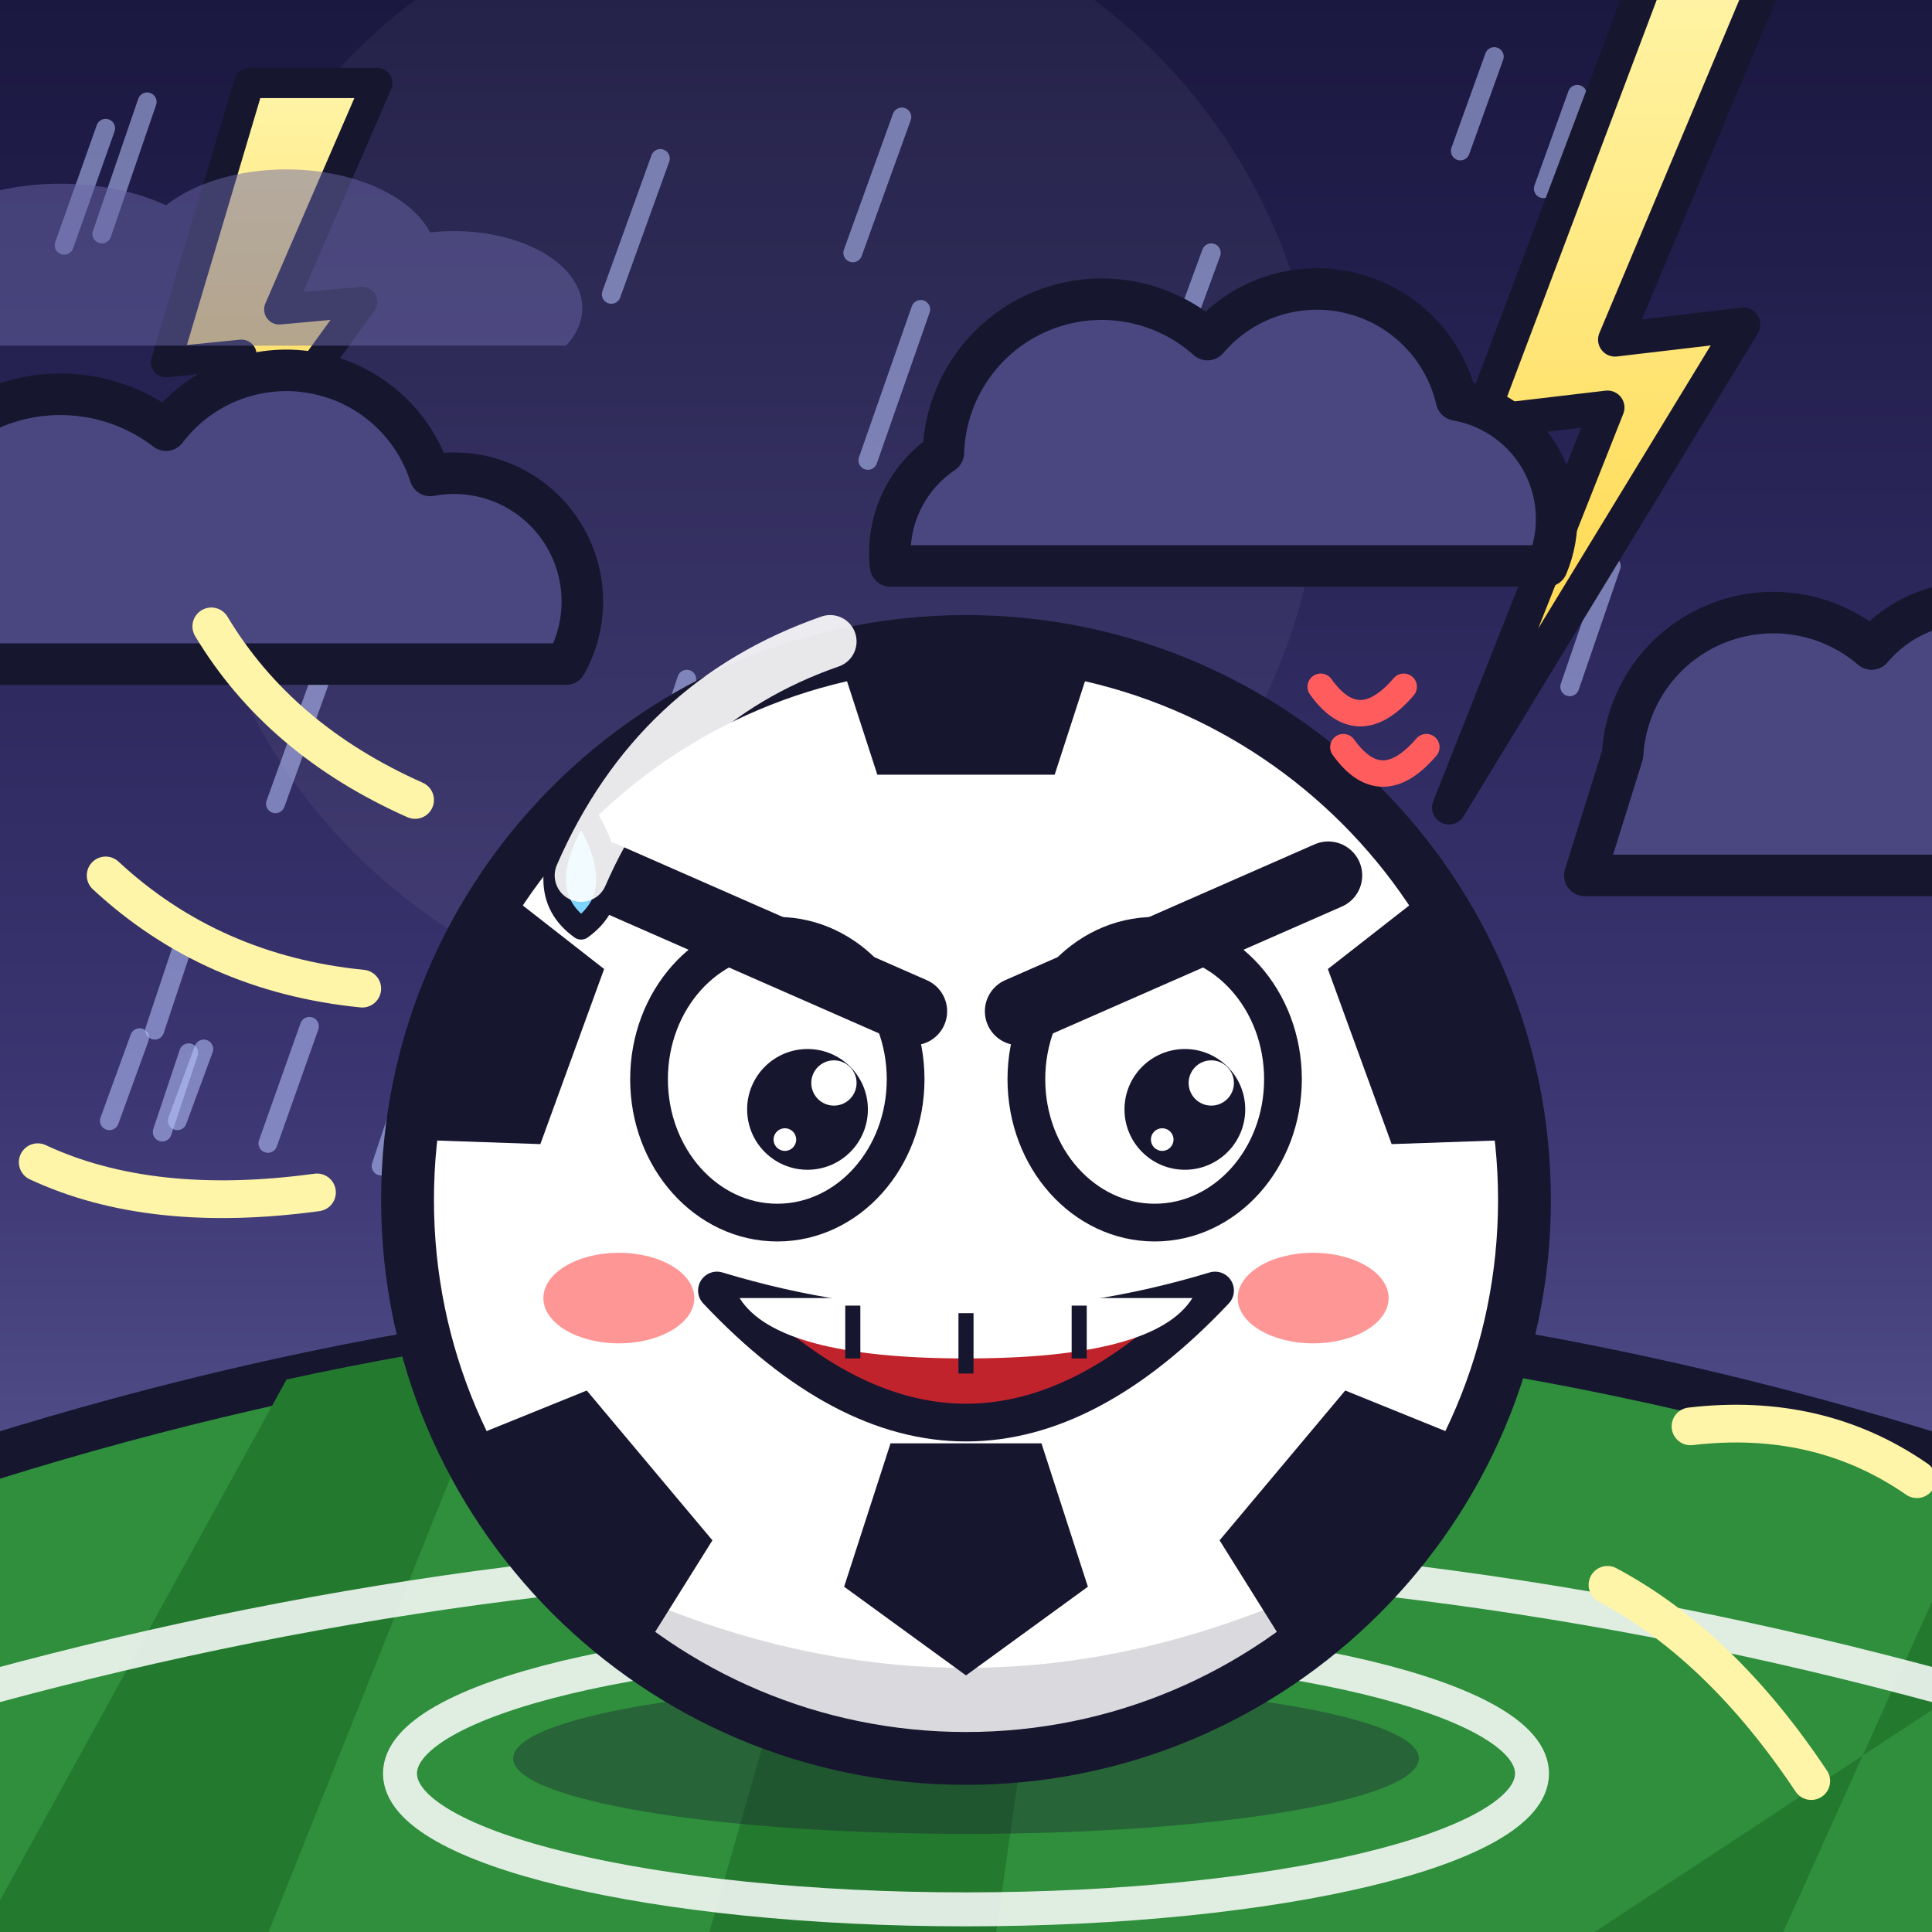
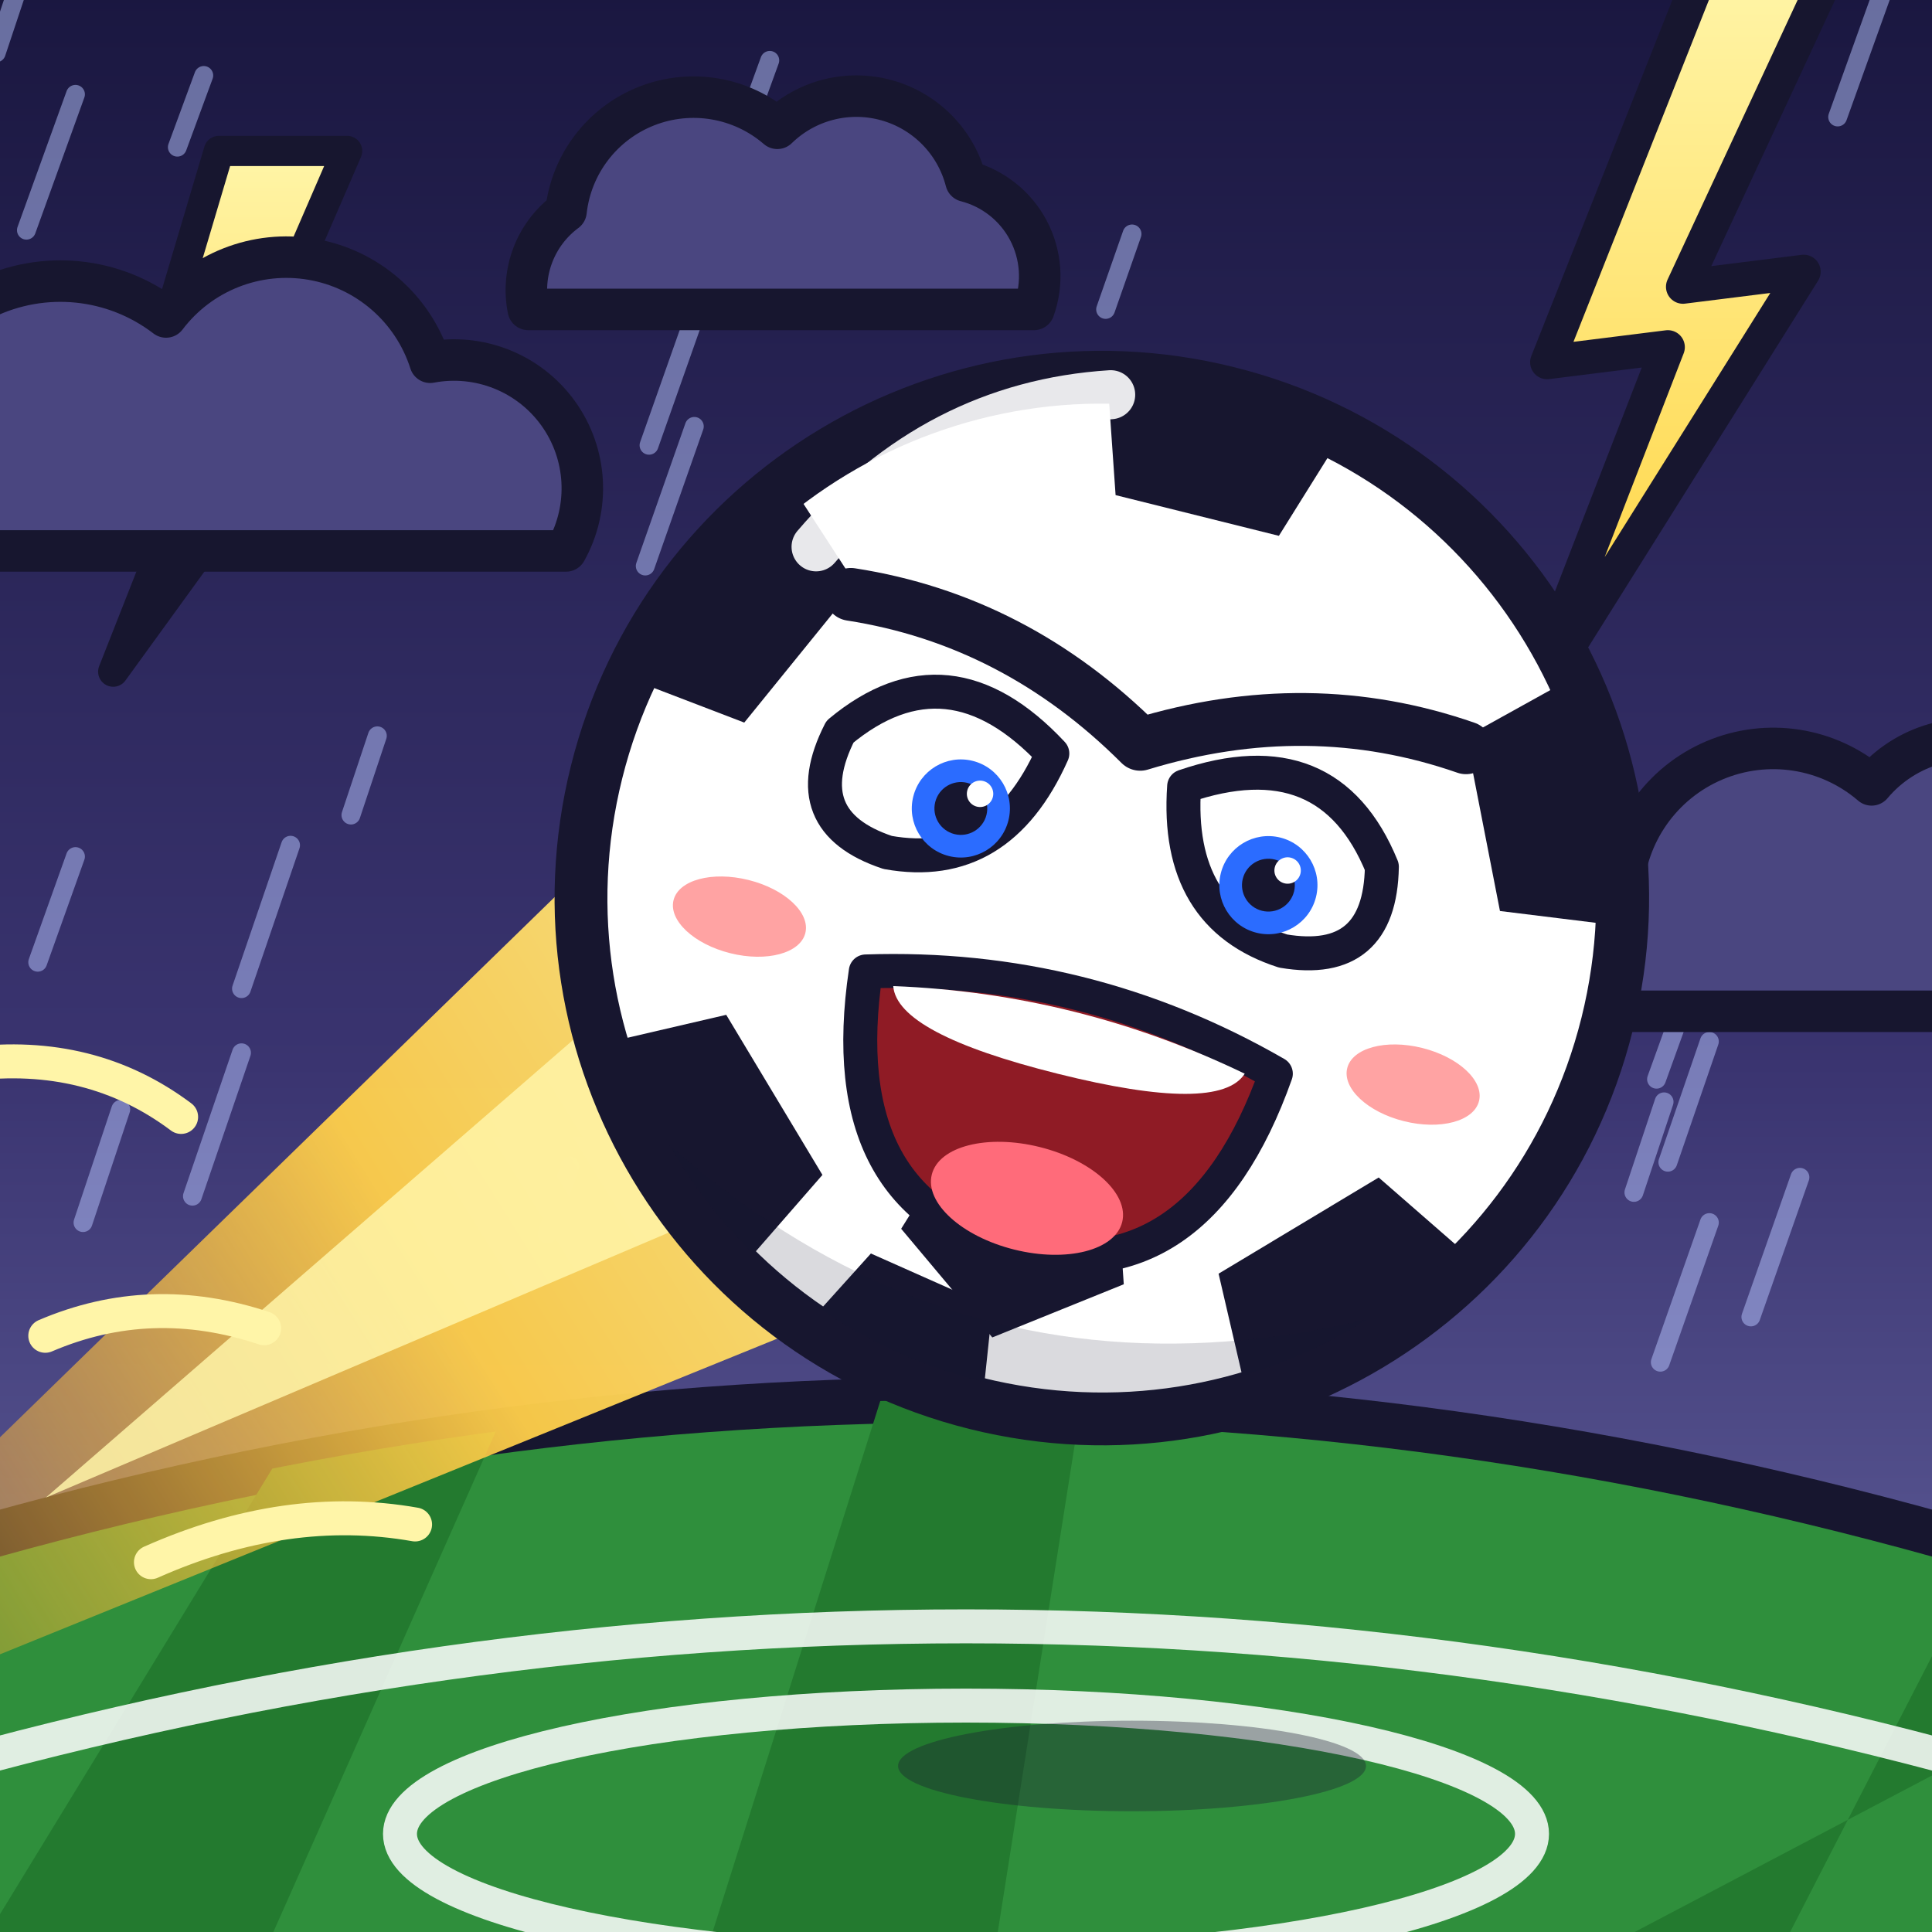
<svg xmlns="http://www.w3.org/2000/svg" viewBox="0 0 512 512">
  <defs>
    <linearGradient id="sky" x1="0" y1="0" x2="0" y2="1">
      <stop offset="0" stop-color="#1a1740" />
      <stop offset=".55" stop-color="#3a3470" />
      <stop offset="1" stop-color="#6a6aa6" />
    </linearGradient>
    <linearGradient id="bolt" x1="0" y1="0" x2="0" y2="1">
      <stop offset="0" stop-color="#fff5a8" />
      <stop offset="1" stop-color="#ffd23b" />
    </linearGradient>
+     <linearGradient id="trail" x1="0" y1="0" x2="1" y2="0">
+       <stop offset="0" stop-color="#ff9f1c" stop-opacity="0" />
+       <stop offset=".55" stop-color="#ffcf4a" />
+       <stop offset="1" stop-color="#fff5a8" />
+     </linearGradient>
    <clipPath id="sq">
      <rect width="512" height="512" />
    </clipPath>
    <clipPath id="ball">
-       <circle cx="256" cy="318" r="142" />
+       <circle cx="292" cy="222" r="132" />
    </clipPath>
    <clipPath id="grass">
-       <path d="M-20 392 Q256 300 532 392 V540 H-20 Z" />
+       <path d="M-20 412 Q256 330 532 412 V540 H-20 Z" />
    </clipPath>
  </defs>
  <g clip-path="url(#sq)">
    <rect width="512" height="512" fill="url(#sky)" />
-     <circle cx="200" cy="120" r="150" fill="#ffffff" fill-opacity=".05" />
-     <g stroke="#b9c6ff" stroke-opacity=".55" stroke-width="5" stroke-linecap="round">
-       <line x1="321" y1="67" x2="310" y2="97" />
-       <line x1="39" y1="27" x2="27" y2="62" />
-       <line x1="86" y1="177" x2="73" y2="213" />
-       <line x1="49" y1="249" x2="41" y2="273" />
-       <line x1="28" y1="34" x2="17" y2="65" />
-       <line x1="418" y1="25" x2="409" y2="50" />
-       <line x1="82" y1="272" x2="71" y2="303" />
-       <line x1="50" y1="279" x2="43" y2="300" />
-       <line x1="218" y1="288" x2="211" y2="307" />
-       <line x1="396" y1="15" x2="387" y2="40" />
-       <line x1="37" y1="275" x2="29" y2="297" />
-       <line x1="286" y1="204" x2="278" y2="226" />
-       <line x1="110" y1="282" x2="101" y2="309" />
-       <line x1="175" y1="42" x2="162" y2="78" />
-       <line x1="182" y1="180" x2="175" y2="201" />
-       <line x1="54" y1="278" x2="47" y2="297" />
-       <line x1="200" y1="244" x2="186" y2="283" />
-       <line x1="427" y1="150" x2="416" y2="182" />
-       <line x1="454" y1="175" x2="445" y2="202" />
-       <line x1="244" y1="82" x2="230" y2="122" />
-       <line x1="239" y1="31" x2="226" y2="67" />
-       <line x1="297" y1="258" x2="285" y2="291" />
-       <line x1="341" y1="219" x2="332" y2="246" />
-       <line x1="64" y1="50" x2="52" y2="84" />
-       <line x1="418" y1="74" x2="408" y2="102" />
-       <line x1="145" y1="240" x2="134" y2="271" />
+     <g stroke="#b9c6ff" stroke-opacity=".5" stroke-width="5" stroke-linecap="round">
+       <line x1="453" y1="276" x2="442" y2="308" />
+       <line x1="452" y1="250" x2="439" y2="286" />
+       <line x1="184" y1="84" x2="172" y2="118" />
+       <line x1="477" y1="312" x2="464" y2="349" />
+       <line x1="180" y1="38" x2="169" y2="70" />
+       <line x1="300" y1="62" x2="293" y2="82" />
+       <line x1="32" y1="294" x2="22" y2="324" />
+       <line x1="453" y1="324" x2="440" y2="361" />
+       <line x1="151" y1="309" x2="145" y2="327" />
+       <line x1="54" y1="20" x2="47" y2="39" />
+       <line x1="184" y1="113" x2="171" y2="150" />
+       <line x1="20" y1="227" x2="10" y2="255" />
+       <line x1="441" y1="292" x2="433" y2="316" />
+       <line x1="229" y1="317" x2="220" y2="344" />
+       <line x1="501" y1="-8" x2="487" y2="31" />
+       <line x1="77" y1="224" x2="64" y2="262" />
+       <line x1="274" y1="198" x2="262" y2="233" />
+       <line x1="75" y1="120" x2="65" y2="148" />
+       <line x1="225" y1="252" x2="216" y2="279" />
+       <line x1="20" y1="25" x2="7" y2="61" />
+       <line x1="100" y1="195" x2="93" y2="216" />
+       <line x1="287" y1="187" x2="280" y2="207" />
+       <line x1="7" y1="-10" x2="-1" y2="14" />
+       <line x1="204" y1="16" x2="192" y2="49" />
+       <line x1="374" y1="193" x2="363" y2="224" />
+       <line x1="64" y1="279" x2="51" y2="317" />
    </g>
-     <polygon points="438,-10 392,112 426,108 384,214 462,86 428,90 470,-10" fill="url(#bolt)" stroke="#17162f" stroke-width="9" stroke-linejoin="round" />
-     <polygon points="66,22 44,96 64,94 38,160 96,80 74,82 100,22" fill="url(#bolt)" stroke="#17162f" stroke-width="8" stroke-linejoin="round" />
+     <polygon points="452,-10 410,96 442,92 404,190 478,72 446,76 486,-10" fill="url(#bolt)" stroke="#17162f" stroke-width="9" stroke-linejoin="round" />
+     <polygon points="58,40 36,114 56,112 30,178 88,98 66,100 92,40" fill="url(#bolt)" stroke="#17162f" stroke-width="8" stroke-linejoin="round" />
    <g fill="#4a4680" stroke="#17162f" stroke-width="11" stroke-linejoin="round">
-       <path d="M-30 150 a46 46 0 0 1 74 -36 a40 40 0 0 1 70 12 a34 34 0 0 1 36 50 H-40 Z" />
-       <path d="M250 120 a42 42 0 0 1 70 -30 a38 38 0 0 1 66 16 a32 32 0 0 1 24 44 H236 a32 32 0 0 1 14 -30 Z" />
-       <path d="M430 200 a40 40 0 0 1 66 -28 a34 34 0 0 1 60 20 a30 30 0 0 1 10 40 H420 Z" />
+       <path d="M-30 120 a46 46 0 0 1 74 -36 a40 40 0 0 1 70 12 a34 34 0 0 1 36 50 H-40 Z" />
+       <path d="M430 236 a40 40 0 0 1 66 -28 a34 34 0 0 1 60 20 a30 30 0 0 1 10 40 H420 Z" />
+       <path d="M150 56 a34 34 0 0 1 56 -22 a30 30 0 0 1 50 14 a26 26 0 0 1 18 34 H140 a26 26 0 0 1 10 -26 Z" />
    </g>
-     <g fill="#6a66a8">
-       <path d="M-30 150 a46 46 0 0 1 74 -36 a40 40 0 0 1 70 12 a34 34 0 0 1 36 50 H-40 Z" transform="translate(0 -14) scale(1 .6)" opacity=".5" />
-     </g>
-     <path d="M-20 392 Q256 300 532 392 V540 H-20 Z" fill="#2f8f3c" stroke="#17162f" stroke-width="12" />
+     <path d="M-20 412 Q256 330 532 412 V540 H-20 Z" fill="#2f8f3c" stroke="#17162f" stroke-width="12" />
    <g clip-path="url(#grass)" fill="#237a2f">
-       <polygon points="-20,540 60,540 140,340 90,340" />
-       <polygon points="180,540 260,540 290,330 240,330" />
-       <polygon points="380,540 460,540 532,380 532,440" />
+       <polygon points="-20,540 60,540 140,360 90,360" />
+       <polygon points="180,540 260,540 290,350 240,350" />
+       <polygon points="380,540 460,540 532,400 532,460" />
    </g>
    <g fill="none" stroke="#ffffff" stroke-opacity=".85" stroke-width="9" stroke-linecap="round" clip-path="url(#grass)">
-       <path d="M-20 452 Q256 372 532 452" />
-       <ellipse cx="256" cy="470" rx="150" ry="36" />
+       <path d="M-20 470 Q256 392 532 470" />
+       <ellipse cx="256" cy="486" rx="150" ry="34" />
    </g>
-     <ellipse cx="256" cy="466" rx="120" ry="20" fill="#17162f" fill-opacity=".35" />
-     <g fill="none" stroke="#fff5a8" stroke-width="10" stroke-linecap="round">
-       <path d="M96 262 q-40 -4 -68 -30" />
-       <path d="M84 316 q-44 6 -74 -8" />
-       <path d="M110 212 q-36 -16 -54 -46" />
-       <path d="M426 420 q30 16 54 52" />
-       <path d="M448 378 q34 -4 60 14" />
+     <ellipse cx="300" cy="468" rx="62" ry="12" fill="#17162f" fill-opacity=".35" />
+     <g transform="rotate(-32 292 222)">
+       <path d="M292 130 L-178 232 L292 314 Z" fill="url(#trail)" opacity=".95" />
+       <path d="M292 170 L-38 222 L292 274 Z" fill="#fff5a8" opacity=".85" />
    </g>
-     <circle cx="256" cy="318" r="148" fill="#ffffff" stroke="#17162f" stroke-width="14" />
-     <g clip-path="url(#ball)">
-       <polygon points="256.0,444.0 223.7,420.5 236.0,382.5 276.0,382.5 288.3,420.5" fill="#17162f" />
-       <polygon points="80.2,254.0 121.2,226.4 160.1,256.8 143.2,303.2 93.8,301.5" fill="#17162f" />
-       <polygon points="431.8,254.0 418.2,301.5 368.8,303.2 351.9,256.8 390.8,226.4" fill="#17162f" />
-       <polygon points="111.2,439.5 107.6,387.9 155.5,368.5 188.8,408.2 161.4,452.0" fill="#17162f" />
-       <polygon points="400.8,439.5 350.6,452.0 323.2,408.2 356.5,368.5 404.4,387.9" fill="#17162f" />
-       <polygon points="256.0,133.0 294.0,160.6 279.5,205.3 232.5,205.3 218.0,160.6" fill="#17162f" />
-       <path d="M108 388 Q256 496 404 388 V476 H108 Z" fill="#17162f" fill-opacity=".16" />
+     <g fill="none" stroke="#fff5a8" stroke-width="9" stroke-linecap="round">
+       <path d="M70 352 q-30 -10 -58 2" />
+       <path d="M110 404 q-34 -6 -70 10" />
+       <path d="M48 296 q-24 -18 -56 -14" />
    </g>
-     <g>
-       <ellipse cx="206" cy="286" rx="34" ry="38" fill="#ffffff" stroke="#17162f" stroke-width="10" />
-       <ellipse cx="306" cy="286" rx="34" ry="38" fill="#ffffff" stroke="#17162f" stroke-width="10" />
-       <circle cx="214" cy="294" r="16" fill="#17162f" />
-       <circle cx="314" cy="294" r="16" fill="#17162f" />
-       <circle cx="221" cy="287" r="6" fill="#ffffff" />
-       <circle cx="321" cy="287" r="6" fill="#ffffff" />
-       <circle cx="208" cy="302" r="3" fill="#ffffff" />
-       <circle cx="308" cy="302" r="3" fill="#ffffff" />
-       <path d="M160 232 L242 268" stroke="#17162f" stroke-width="18" stroke-linecap="round" />
-       <path d="M352 232 L270 268" stroke="#17162f" stroke-width="18" stroke-linecap="round" />
-       <path d="M350 182 q10 14 22 0 M356 198 q10 14 22 0" fill="none" stroke="#ff5d5d" stroke-width="7" stroke-linecap="round" />
-       <path d="M154 214 q-14 22 0 32 q14 -10 0 -32 Z" fill="#7fd3ff" stroke="#17162f" stroke-width="6" stroke-linejoin="round" />
-       <path d="M190 342 q66 70 132 0 q-66 20 -132 0 Z" fill="#c0232b" stroke="#17162f" stroke-width="10" stroke-linejoin="round" />
-       <path d="M196 344 h120 q-10 16 -60 16 q-50 0 -60 -16 Z" fill="#ffffff" />
-       <path d="M226 346 v14 M256 348 v16 M286 346 v14" stroke="#17162f" stroke-width="4" />
-       <ellipse cx="164" cy="344" rx="20" ry="12" fill="#ff7c7c" fill-opacity=".8" />
-       <ellipse cx="348" cy="344" rx="20" ry="12" fill="#ff7c7c" fill-opacity=".8" />
+     <g transform="translate(0 16) rotate(14 292 222)">
+       <circle cx="292" cy="222" r="138" fill="#ffffff" stroke="#17162f" stroke-width="14" />
+       <g clip-path="url(#ball)">
+         <polygon points="292.0,342.0 261.6,319.9 273.2,284.1 310.8,284.1 322.4,319.9" fill="#17162f" />
+         <polygon points="133.2,147.9 174.3,125.1 208.7,157.2 188.8,199.8 142.2,194.1" fill="#17162f" />
+         <polygon points="450.8,147.9 441.8,194.1 395.2,199.8 375.3,157.2 409.7,125.1" fill="#17162f" />
+         <polygon points="166.7,347.3 158.9,298.6 202.9,276.1 237.9,311.1 215.4,355.1" fill="#17162f" />
+         <polygon points="417.3,347.3 368.6,355.1 346.1,311.1 381.1,276.1 425.1,298.6" fill="#17162f" />
+         <polygon points="292.0,48.8 328.1,75.0 314.3,117.5 269.7,117.5 255.9,75.0" fill="#17162f" />
+         <polygon points="263.3,384.7 238.8,359.4 255.4,328.2 290.1,334.3 295.0,369.3" fill="#17162f" />
+         <path d="M154 286 Q292 390 430 286 V370 H154 Z" fill="#17162f" fill-opacity=".16" />
+       </g>
+       <g>
+         <path d="M214 196 q22 -30 56 -8 q-6 34 -36 36 q-26 -2 -20 -28 Z" fill="#ffffff" stroke="#17162f" stroke-width="9" stroke-linejoin="round" />
+         <path d="M306 188 q34 -22 56 8 q6 26 -20 28 q-30 -2 -36 -36 Z" fill="#ffffff" stroke="#17162f" stroke-width="9" stroke-linejoin="round" />
+         <circle cx="250" cy="208" r="13" fill="#2b6cff" />
+         <circle cx="250" cy="208" r="7" fill="#17162f" />
+         <circle cx="254" cy="203" r="3.5" fill="#ffffff" />
+         <circle cx="334" cy="208" r="13" fill="#2b6cff" />
+         <circle cx="334" cy="208" r="7" fill="#17162f" />
+         <circle cx="338" cy="203" r="3.5" fill="#ffffff" />
+         <path d="M208 160 q44 -4 84 20 q40 -24 84 -20" fill="none" stroke="#17162f" stroke-width="14" stroke-linecap="round" stroke-linejoin="round" />
+         <path d="M236 256 q56 -16 112 0 q-6 62 -56 62 q-50 0 -56 -62 Z" fill="#8f1b25" stroke="#17162f" stroke-width="9" stroke-linejoin="round" />
+         <path d="M244 258 q48 -10 96 0 q-4 12 -48 12 q-44 0 -48 -12 Z" fill="#ffffff" />
+         <ellipse cx="292" cy="304" rx="26" ry="14" fill="#ff6b7a" />
+         <ellipse cx="200" cy="250" rx="18" ry="10" fill="#ff7c7c" fill-opacity=".7" />
+         <ellipse cx="384" cy="250" rx="18" ry="10" fill="#ff7c7c" fill-opacity=".7" />
+       </g>
+       <path d="M196 150 q22 -44 66 -58" fill="none" stroke="#ffffff" stroke-width="13" stroke-linecap="round" stroke-opacity=".9" />
    </g>
-     <path d="M154 232 q20 -46 66 -62" fill="none" stroke="#ffffff" stroke-width="14" stroke-linecap="round" stroke-opacity=".9" />
  </g>
</svg>
